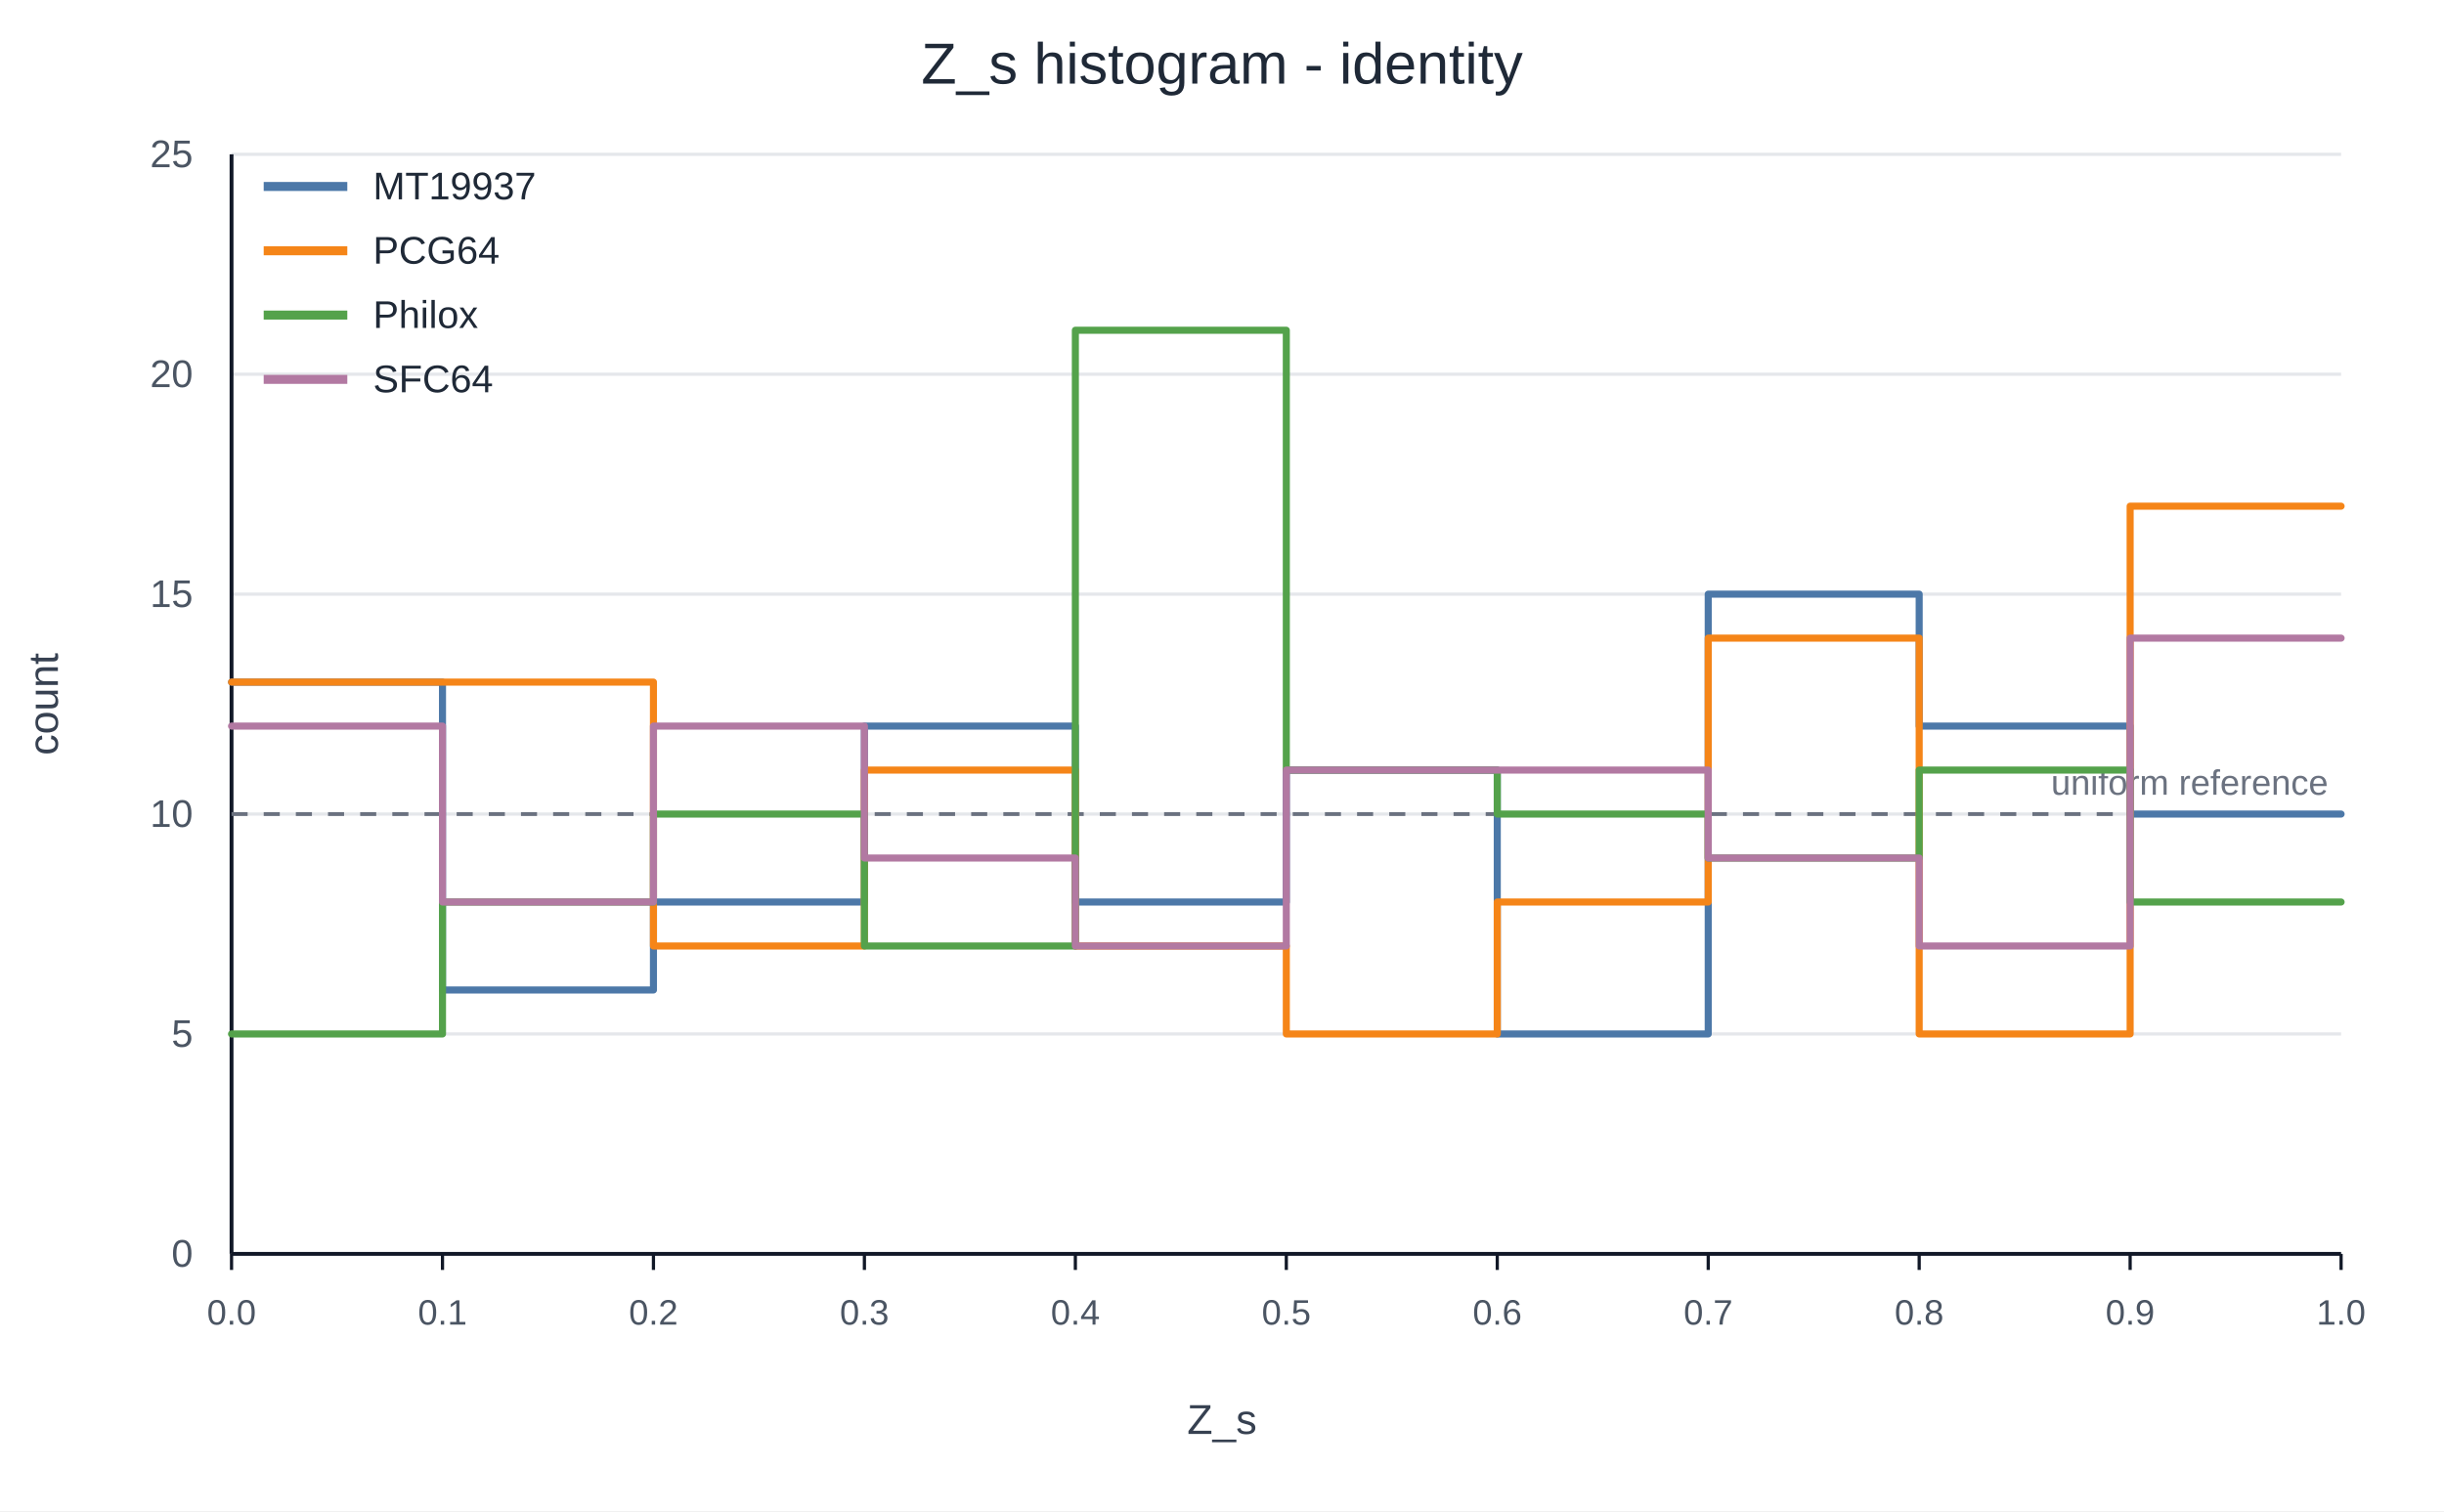
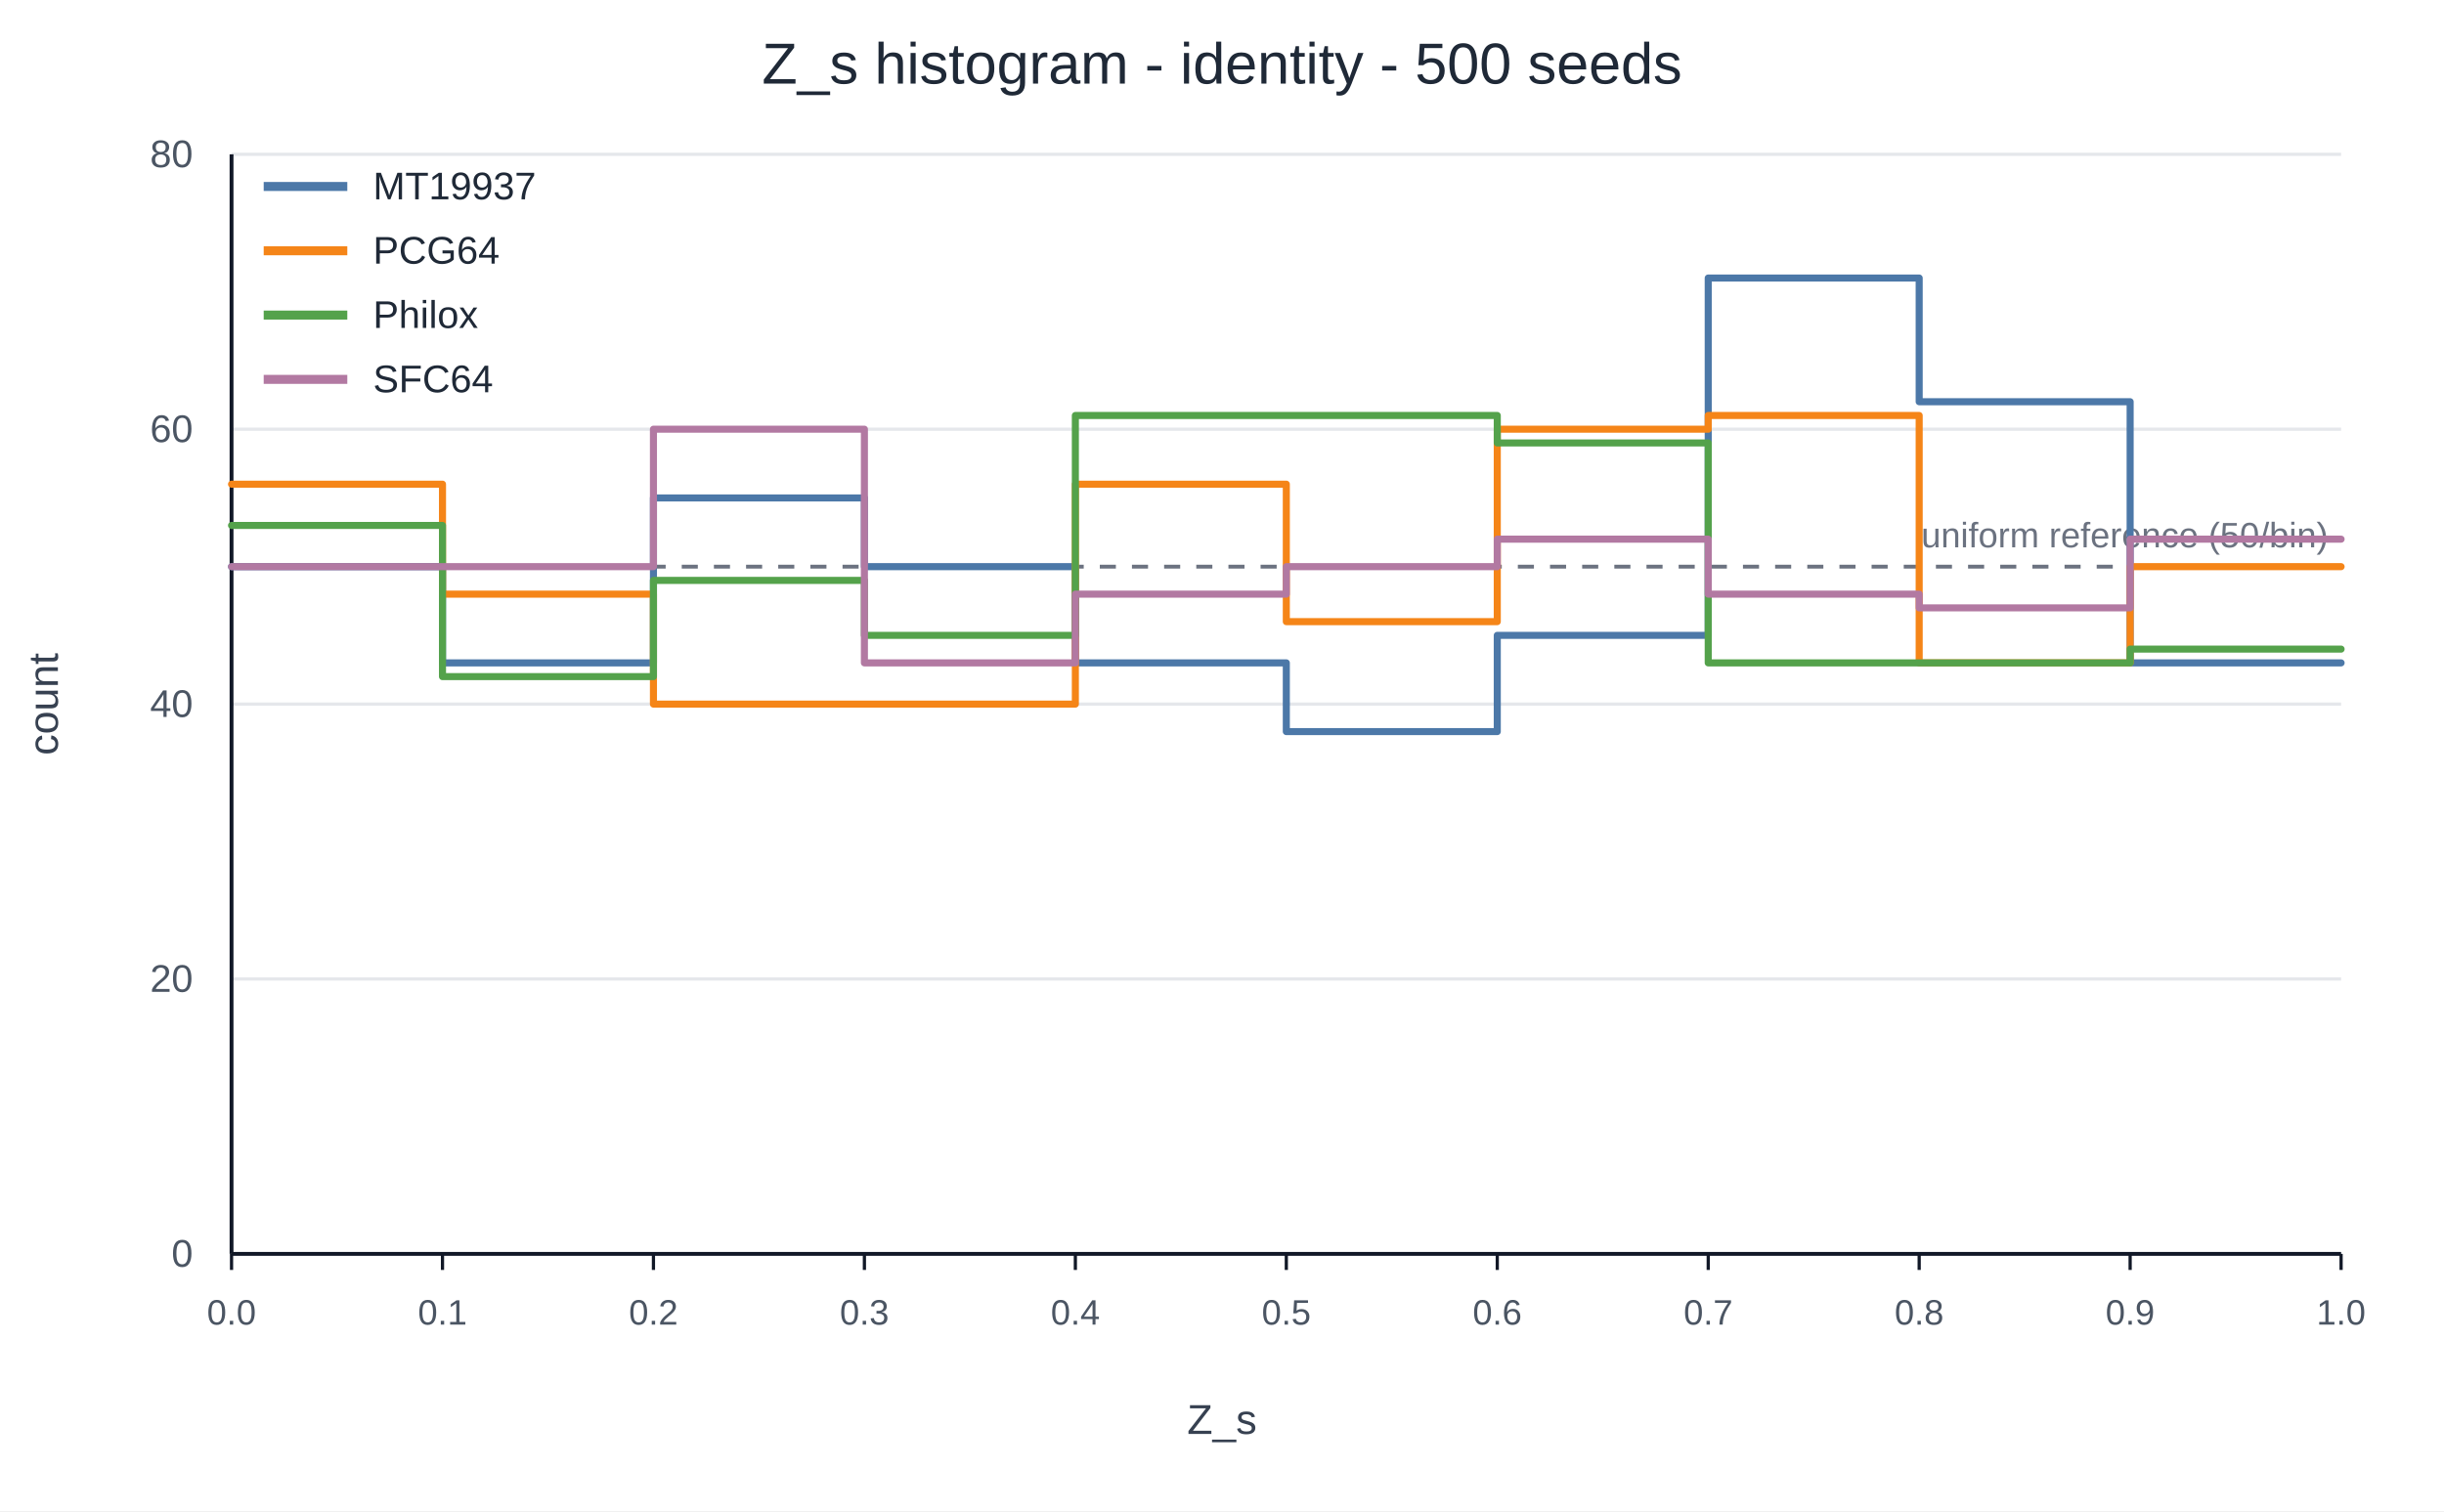
<svg xmlns="http://www.w3.org/2000/svg" width="760" height="470" viewBox="0 0 760 470" role="img" aria-labelledby="title desc">
  <rect width="100%" height="100%" fill="#ffffff" />
-   <text x="380.0" y="26" text-anchor="middle" font-family="Arial, sans-serif" font-size="18" fill="#1f2937">Z_s histogram - identity</text>
+   <text x="380.0" y="26" text-anchor="middle" font-family="Arial, sans-serif" font-size="18" fill="#1f2937">Z_s histogram - identity - 500 seeds</text>
  <line x1="72" y1="390.00" x2="728" y2="390.00" stroke="#e5e7eb" stroke-width="1" />
  <text x="60" y="394.00" text-anchor="end" font-family="Arial, sans-serif" font-size="12" fill="#4b5563">0</text>
-   <line x1="72" y1="321.60" x2="728" y2="321.60" stroke="#e5e7eb" stroke-width="1" />
-   <text x="60" y="325.60" text-anchor="end" font-family="Arial, sans-serif" font-size="12" fill="#4b5563">5</text>
-   <line x1="72" y1="253.20" x2="728" y2="253.20" stroke="#e5e7eb" stroke-width="1" />
-   <text x="60" y="257.20" text-anchor="end" font-family="Arial, sans-serif" font-size="12" fill="#4b5563">10</text>
-   <line x1="72" y1="184.80" x2="728" y2="184.80" stroke="#e5e7eb" stroke-width="1" />
-   <text x="60" y="188.80" text-anchor="end" font-family="Arial, sans-serif" font-size="12" fill="#4b5563">15</text>
-   <line x1="72" y1="116.40" x2="728" y2="116.40" stroke="#e5e7eb" stroke-width="1" />
-   <text x="60" y="120.40" text-anchor="end" font-family="Arial, sans-serif" font-size="12" fill="#4b5563">20</text>
+   <line x1="72" y1="304.50" x2="728" y2="304.50" stroke="#e5e7eb" stroke-width="1" />
+   <text x="60" y="308.50" text-anchor="end" font-family="Arial, sans-serif" font-size="12" fill="#4b5563">20</text>
+   <line x1="72" y1="219.00" x2="728" y2="219.00" stroke="#e5e7eb" stroke-width="1" />
+   <text x="60" y="223.00" text-anchor="end" font-family="Arial, sans-serif" font-size="12" fill="#4b5563">40</text>
+   <line x1="72" y1="133.50" x2="728" y2="133.50" stroke="#e5e7eb" stroke-width="1" />
+   <text x="60" y="137.50" text-anchor="end" font-family="Arial, sans-serif" font-size="12" fill="#4b5563">60</text>
  <line x1="72" y1="48.00" x2="728" y2="48.00" stroke="#e5e7eb" stroke-width="1" />
-   <text x="60" y="52.00" text-anchor="end" font-family="Arial, sans-serif" font-size="12" fill="#4b5563">25</text>
+   <text x="60" y="52.00" text-anchor="end" font-family="Arial, sans-serif" font-size="12" fill="#4b5563">80</text>
  <line x1="72" y1="48" x2="72" y2="390" stroke="#111827" stroke-width="1.2" />
  <line x1="72" y1="390" x2="728" y2="390" stroke="#111827" stroke-width="1.2" />
  <line x1="72.00" y1="390" x2="72.00" y2="395" stroke="#111827" stroke-width="1" />
  <text x="72.00" y="412" text-anchor="middle" font-family="Arial, sans-serif" font-size="11" fill="#4b5563">0.0</text>
  <line x1="137.60" y1="390" x2="137.60" y2="395" stroke="#111827" stroke-width="1" />
  <text x="137.60" y="412" text-anchor="middle" font-family="Arial, sans-serif" font-size="11" fill="#4b5563">0.1</text>
  <line x1="203.20" y1="390" x2="203.20" y2="395" stroke="#111827" stroke-width="1" />
  <text x="203.20" y="412" text-anchor="middle" font-family="Arial, sans-serif" font-size="11" fill="#4b5563">0.2</text>
  <line x1="268.80" y1="390" x2="268.80" y2="395" stroke="#111827" stroke-width="1" />
  <text x="268.80" y="412" text-anchor="middle" font-family="Arial, sans-serif" font-size="11" fill="#4b5563">0.3</text>
  <line x1="334.40" y1="390" x2="334.40" y2="395" stroke="#111827" stroke-width="1" />
  <text x="334.40" y="412" text-anchor="middle" font-family="Arial, sans-serif" font-size="11" fill="#4b5563">0.4</text>
  <line x1="400.00" y1="390" x2="400.00" y2="395" stroke="#111827" stroke-width="1" />
  <text x="400.00" y="412" text-anchor="middle" font-family="Arial, sans-serif" font-size="11" fill="#4b5563">0.5</text>
  <line x1="465.60" y1="390" x2="465.60" y2="395" stroke="#111827" stroke-width="1" />
  <text x="465.60" y="412" text-anchor="middle" font-family="Arial, sans-serif" font-size="11" fill="#4b5563">0.6</text>
  <line x1="531.20" y1="390" x2="531.20" y2="395" stroke="#111827" stroke-width="1" />
  <text x="531.20" y="412" text-anchor="middle" font-family="Arial, sans-serif" font-size="11" fill="#4b5563">0.7</text>
  <line x1="596.80" y1="390" x2="596.80" y2="395" stroke="#111827" stroke-width="1" />
  <text x="596.80" y="412" text-anchor="middle" font-family="Arial, sans-serif" font-size="11" fill="#4b5563">0.8</text>
  <line x1="662.40" y1="390" x2="662.40" y2="395" stroke="#111827" stroke-width="1" />
  <text x="662.40" y="412" text-anchor="middle" font-family="Arial, sans-serif" font-size="11" fill="#4b5563">0.9</text>
  <line x1="728.00" y1="390" x2="728.00" y2="395" stroke="#111827" stroke-width="1" />
  <text x="728.00" y="412" text-anchor="middle" font-family="Arial, sans-serif" font-size="11" fill="#4b5563">1.0</text>
  <text x="380.0" y="446" text-anchor="middle" font-family="Arial, sans-serif" font-size="13" fill="#374151">Z_s</text>
  <text x="18" y="219.0" transform="rotate(-90 18 219.0)" text-anchor="middle" font-family="Arial, sans-serif" font-size="13" fill="#374151">count</text>
-   <line x1="72" y1="253.20" x2="728" y2="253.20" stroke="#6b7280" stroke-width="1.2" stroke-dasharray="5 5" />
-   <text x="724" y="247.20" text-anchor="end" font-family="Arial, sans-serif" font-size="11" fill="#6b7280">uniform reference</text>
-   <polyline points="72.00,212.16 137.60,212.16 137.60,307.92 203.20,307.92 203.20,280.56 268.80,280.56 268.80,225.84 334.40,225.84 334.40,280.56 400.00,280.56 400.00,239.52 465.60,239.52 465.60,321.60 531.20,321.60 531.20,184.80 596.80,184.80 596.80,225.84 662.40,225.84 662.40,253.20 728.00,253.20" fill="none" stroke="#4c78a8" stroke-width="2.2" stroke-linejoin="round" stroke-linecap="round" />
-   <polyline points="72.00,212.16 137.60,212.16 137.60,212.16 203.20,212.16 203.20,294.24 268.80,294.24 268.80,239.52 334.40,239.52 334.40,294.24 400.00,294.24 400.00,321.60 465.60,321.60 465.60,280.56 531.20,280.56 531.20,198.48 596.80,198.48 596.80,321.60 662.40,321.60 662.40,157.44 728.00,157.44" fill="none" stroke="#f58518" stroke-width="2.2" stroke-linejoin="round" stroke-linecap="round" />
-   <polyline points="72.00,321.60 137.60,321.60 137.60,280.56 203.20,280.56 203.20,253.20 268.80,253.20 268.80,294.24 334.40,294.24 334.40,102.72 400.00,102.72 400.00,239.52 465.60,239.52 465.60,253.20 531.20,253.20 531.20,266.88 596.80,266.88 596.80,239.52 662.40,239.52 662.40,280.56 728.00,280.56" fill="none" stroke="#54a24b" stroke-width="2.2" stroke-linejoin="round" stroke-linecap="round" />
-   <polyline points="72.00,225.84 137.60,225.84 137.60,280.56 203.20,280.56 203.20,225.84 268.80,225.84 268.80,266.88 334.40,266.88 334.40,294.24 400.00,294.24 400.00,239.52 465.60,239.52 465.60,239.52 531.20,239.52 531.20,266.88 596.80,266.88 596.80,294.24 662.40,294.24 662.40,198.48 728.00,198.48" fill="none" stroke="#b279a2" stroke-width="2.2" stroke-linejoin="round" stroke-linecap="round" />
+   <line x1="72" y1="176.25" x2="728" y2="176.25" stroke="#6b7280" stroke-width="1.2" stroke-dasharray="5 5" />
+   <text x="724" y="170.25" text-anchor="end" font-family="Arial, sans-serif" font-size="11" fill="#6b7280">uniform reference (50/bin)</text>
+   <polyline points="72.00,176.25 137.60,176.25 137.60,206.18 203.20,206.18 203.20,154.88 268.80,154.88 268.80,176.25 334.40,176.25 334.40,206.18 400.00,206.18 400.00,227.55 465.60,227.55 465.60,197.62 531.20,197.62 531.20,86.48 596.80,86.48 596.80,124.95 662.40,124.95 662.40,206.18 728.00,206.18" fill="none" stroke="#4c78a8" stroke-width="2.2" stroke-linejoin="round" stroke-linecap="round" />
+   <polyline points="72.00,150.60 137.60,150.60 137.60,184.80 203.20,184.80 203.20,219.00 268.80,219.00 268.80,219.00 334.40,219.00 334.40,150.60 400.00,150.60 400.00,193.35 465.60,193.35 465.60,133.50 531.20,133.50 531.20,129.23 596.80,129.23 596.80,206.18 662.40,206.18 662.40,176.25 728.00,176.25" fill="none" stroke="#f58518" stroke-width="2.2" stroke-linejoin="round" stroke-linecap="round" />
+   <polyline points="72.00,163.43 137.60,163.43 137.60,210.45 203.20,210.45 203.20,180.52 268.80,180.52 268.80,197.62 334.40,197.62 334.40,129.23 400.00,129.23 400.00,129.23 465.60,129.23 465.60,137.77 531.20,137.77 531.20,206.18 596.80,206.18 596.80,206.18 662.40,206.18 662.40,201.90 728.00,201.90" fill="none" stroke="#54a24b" stroke-width="2.2" stroke-linejoin="round" stroke-linecap="round" />
+   <polyline points="72.00,176.25 137.60,176.25 137.60,176.25 203.20,176.25 203.20,133.50 268.80,133.50 268.80,206.18 334.40,206.18 334.40,184.80 400.00,184.80 400.00,176.25 465.60,176.25 465.60,167.70 531.20,167.70 531.20,184.80 596.80,184.80 596.80,189.07 662.40,189.07 662.40,167.70 728.00,167.70" fill="none" stroke="#b279a2" stroke-width="2.2" stroke-linejoin="round" stroke-linecap="round" />
  <line x1="82" y1="58" x2="108" y2="58" stroke="#4c78a8" stroke-width="2.8" />
  <text x="116" y="62" font-family="Arial, sans-serif" font-size="12" fill="#1f2937">MT19937</text>
  <line x1="82" y1="78" x2="108" y2="78" stroke="#f58518" stroke-width="2.8" />
  <text x="116" y="82" font-family="Arial, sans-serif" font-size="12" fill="#1f2937">PCG64</text>
  <line x1="82" y1="98" x2="108" y2="98" stroke="#54a24b" stroke-width="2.8" />
  <text x="116" y="102" font-family="Arial, sans-serif" font-size="12" fill="#1f2937">Philox</text>
  <line x1="82" y1="118" x2="108" y2="118" stroke="#b279a2" stroke-width="2.8" />
  <text x="116" y="122" font-family="Arial, sans-serif" font-size="12" fill="#1f2937">SFC64</text>
</svg>
